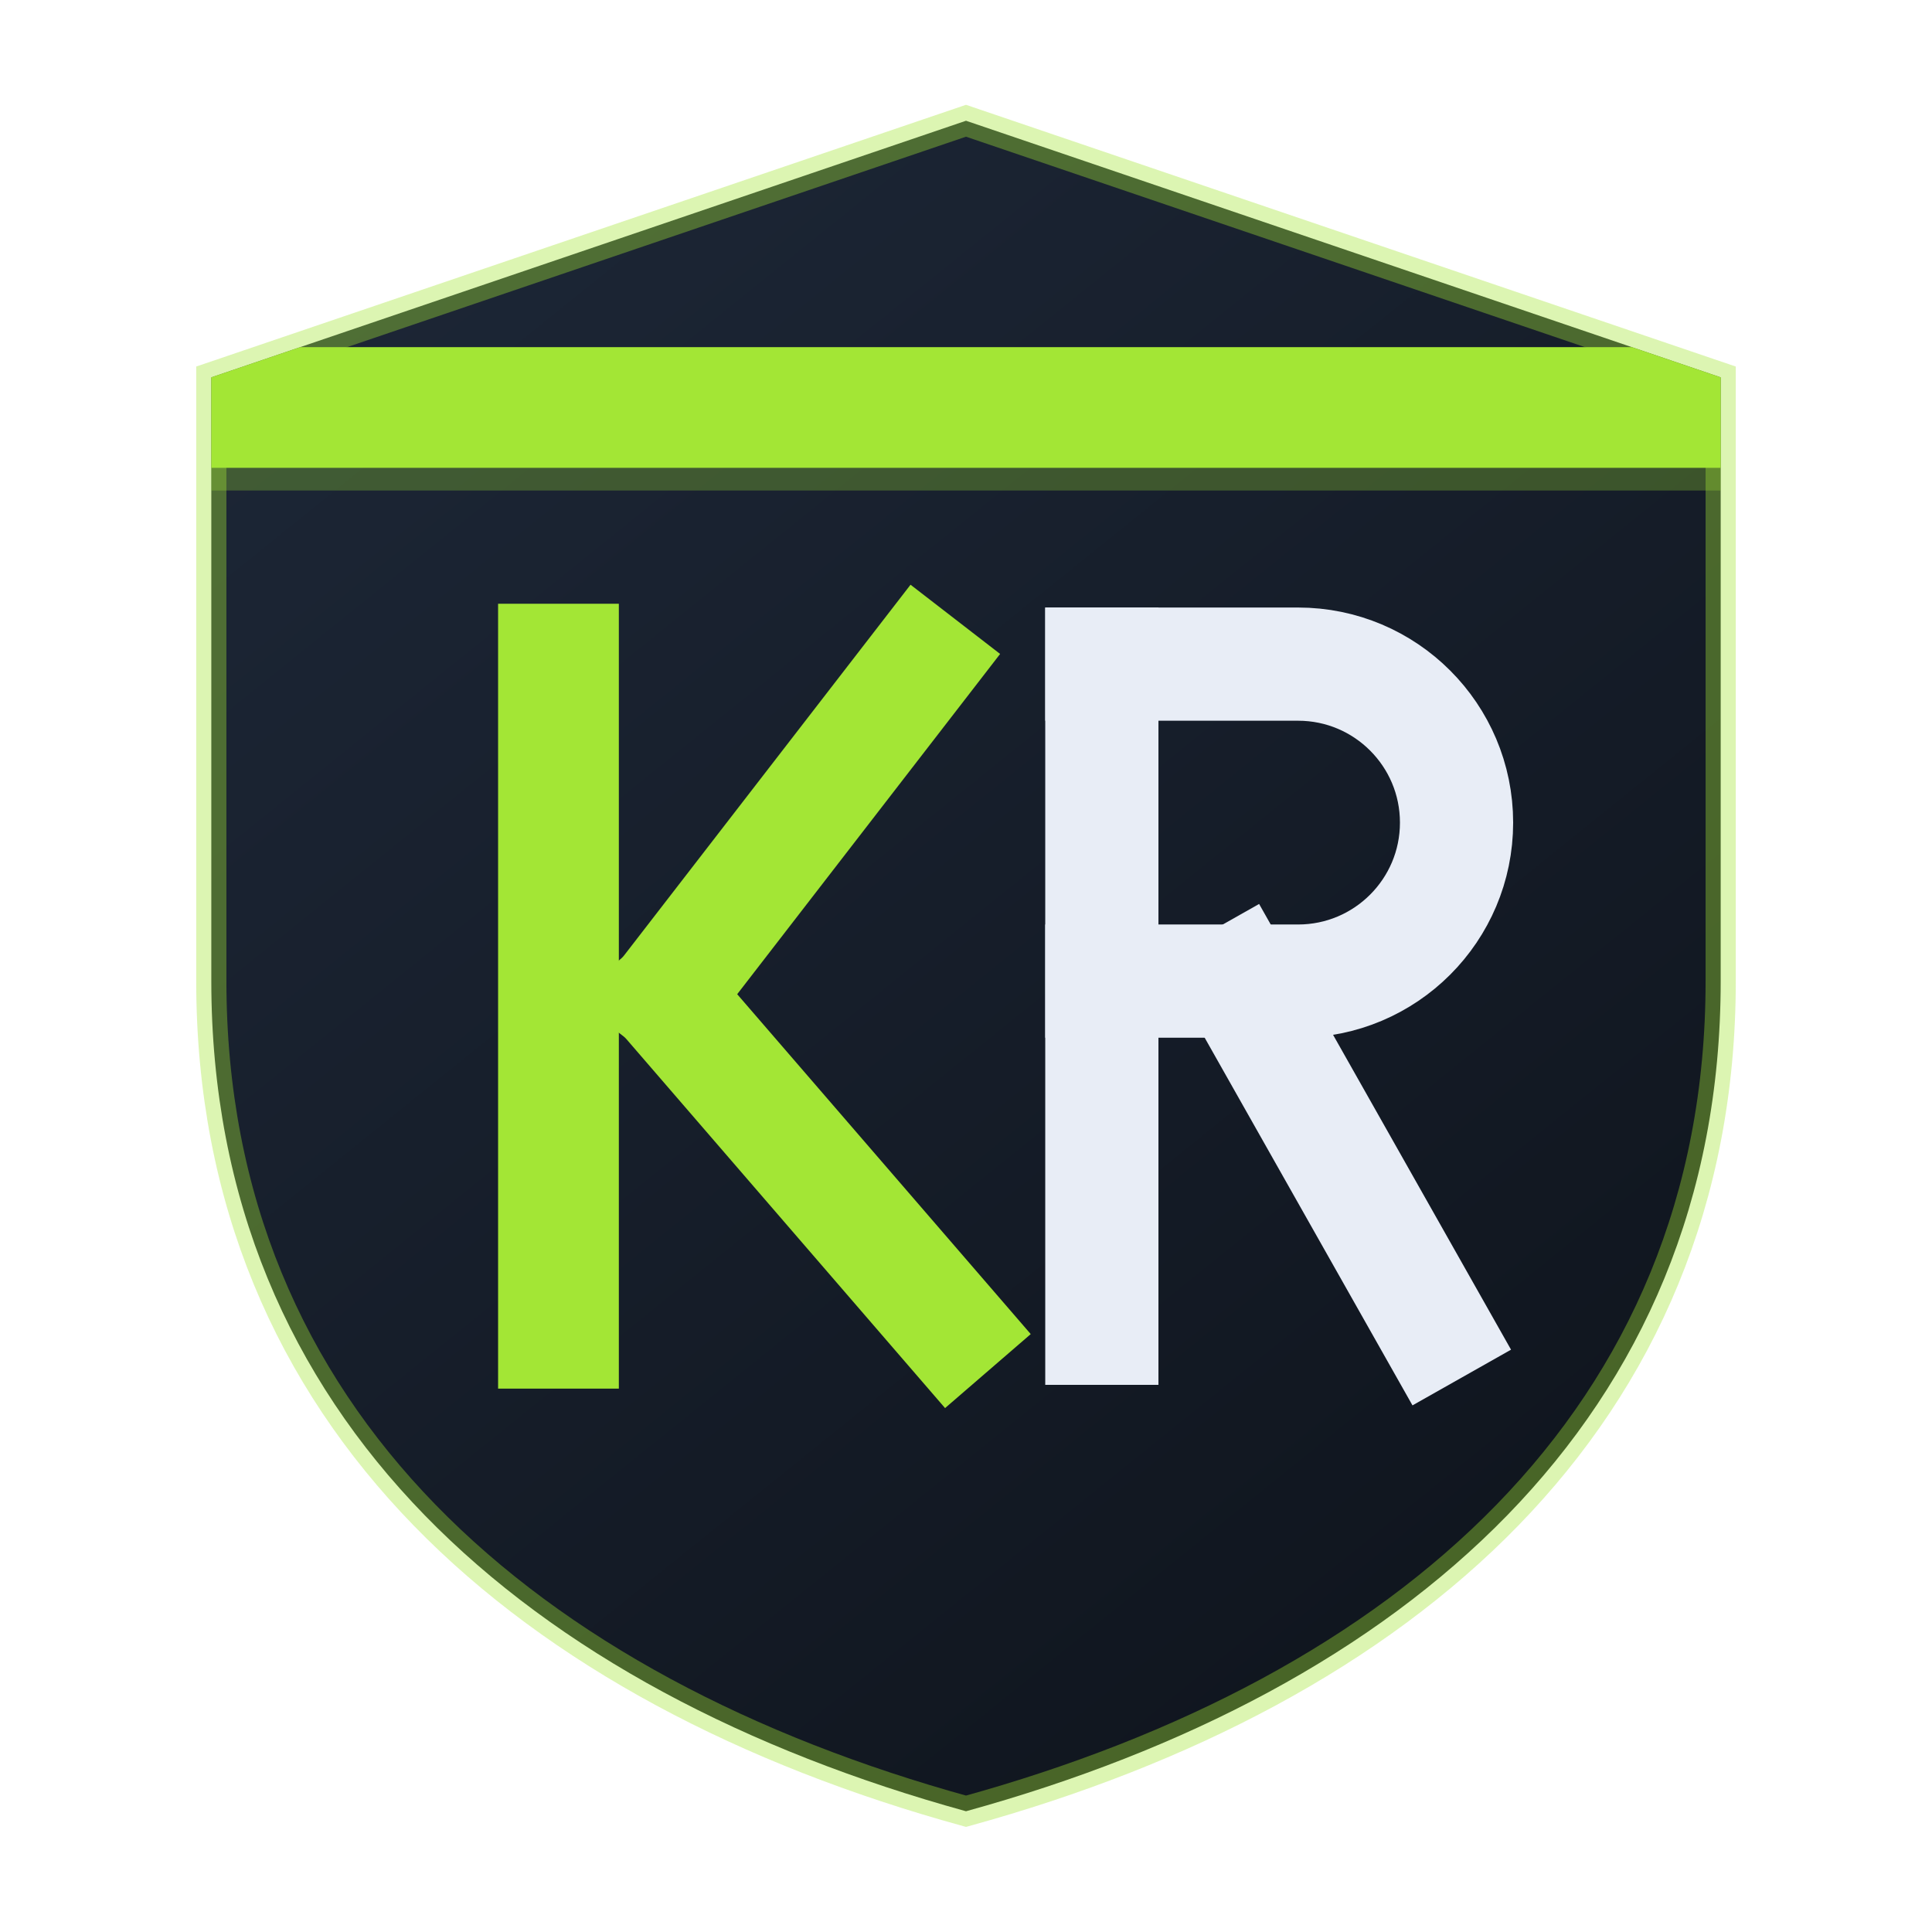
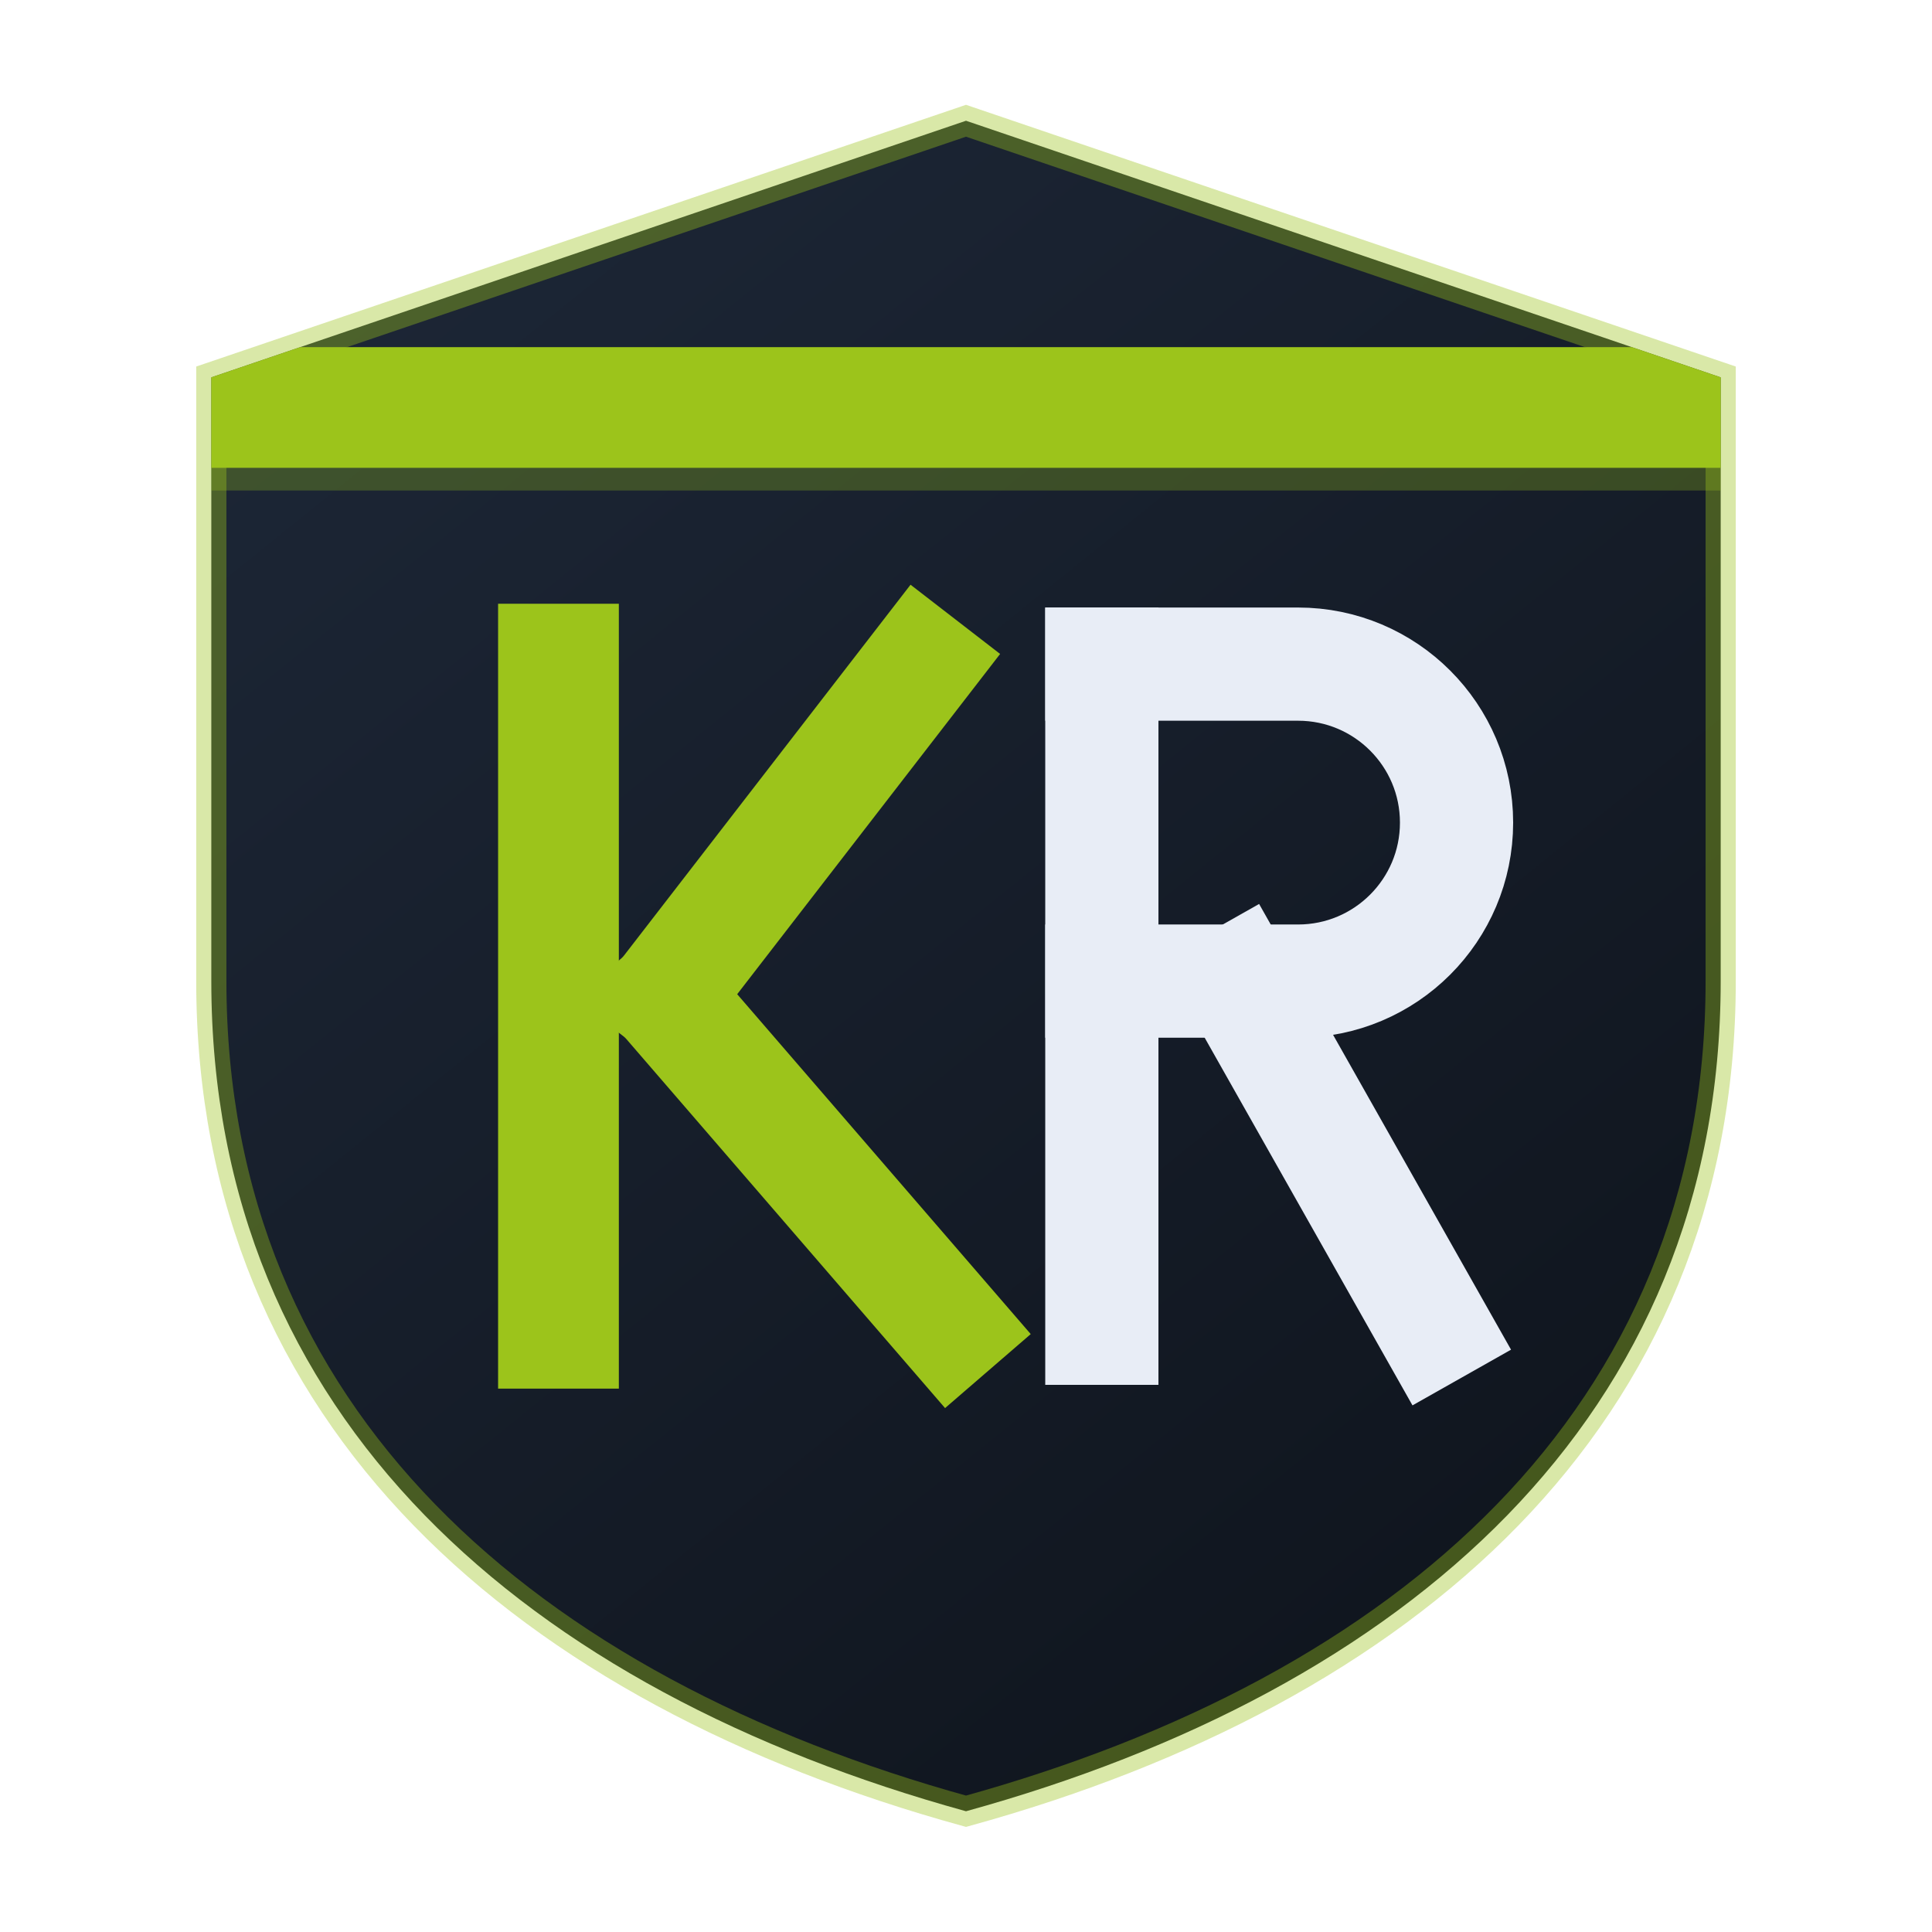
<svg xmlns="http://www.w3.org/2000/svg" width="256" height="256" viewBox="0 0 256 256" fill="none" role="img" aria-label="Proyecto Kronos — emblema KR">
  <defs>
    <linearGradient id="b-shield" x1="40" y1="24" x2="214" y2="240" gradientUnits="userSpaceOnUse">
      <stop offset="0" stop-color="#1D2737" />
      <stop offset="1" stop-color="#0E131B" />
    </linearGradient>
    <clipPath id="b-clip">
      <path d="M128 16 228 50v80c0 58-42 94-100 110C70 224 28 188 28 130V50L128 16Z" />
    </clipPath>
  </defs>
  <path d="M128 16 228 50v80c0 58-42 94-100 110C70 224 28 188 28 130V50L128 16Z" fill="url(#b-shield)" />
-   <path d="M128 16 228 50v80c0 58-42 94-100 110C70 224 28 188 28 130V50L128 16Z" stroke="#A3E635" stroke-opacity=".38" stroke-width="4" />
+   <path d="M128 16 228 50v80c0 58-42 94-100 110C70 224 28 188 28 130V50L128 16Z" stroke="#9CC41B" stroke-opacity=".38" stroke-width="4" />
  <g clip-path="url(#b-clip)">
-     <rect x="28" y="46" width="200" height="16" fill="#A3E635" />
-     <rect x="28" y="62" width="200" height="3" fill="#A3E635" fill-opacity=".28" />
+     <rect x="28" y="46" width="200" height="16" fill="#9CC41B" />
+     <rect x="28" y="62" width="200" height="3" fill="#9CC41B" fill-opacity=".28" />
  </g>
  <g stroke-linecap="square" fill="none">
-     <path d="M74 88v88" stroke="#A3E635" stroke-width="16" />
-     <path d="M122 88 88 132" stroke="#A3E635" stroke-width="15" />
-     <path d="M88 132 126 176" stroke="#A3E635" stroke-width="15" />
+     <path d="M74 88v88" stroke="#9CC41B" stroke-width="16" />
+     <path d="M122 88 88 132" stroke="#9CC41B" stroke-width="15" />
+     <path d="M88 132 126 176" stroke="#9CC41B" stroke-width="15" />
    <path d="M146 88v88" stroke="#E8EDF6" stroke-width="15" />
    <path d="M146 88h26a21 21 0 0 1 0 42h-26" stroke="#E8EDF6" stroke-width="15" />
    <path d="M164 130 190 176" stroke="#E8EDF6" stroke-width="15" />
  </g>
</svg>
